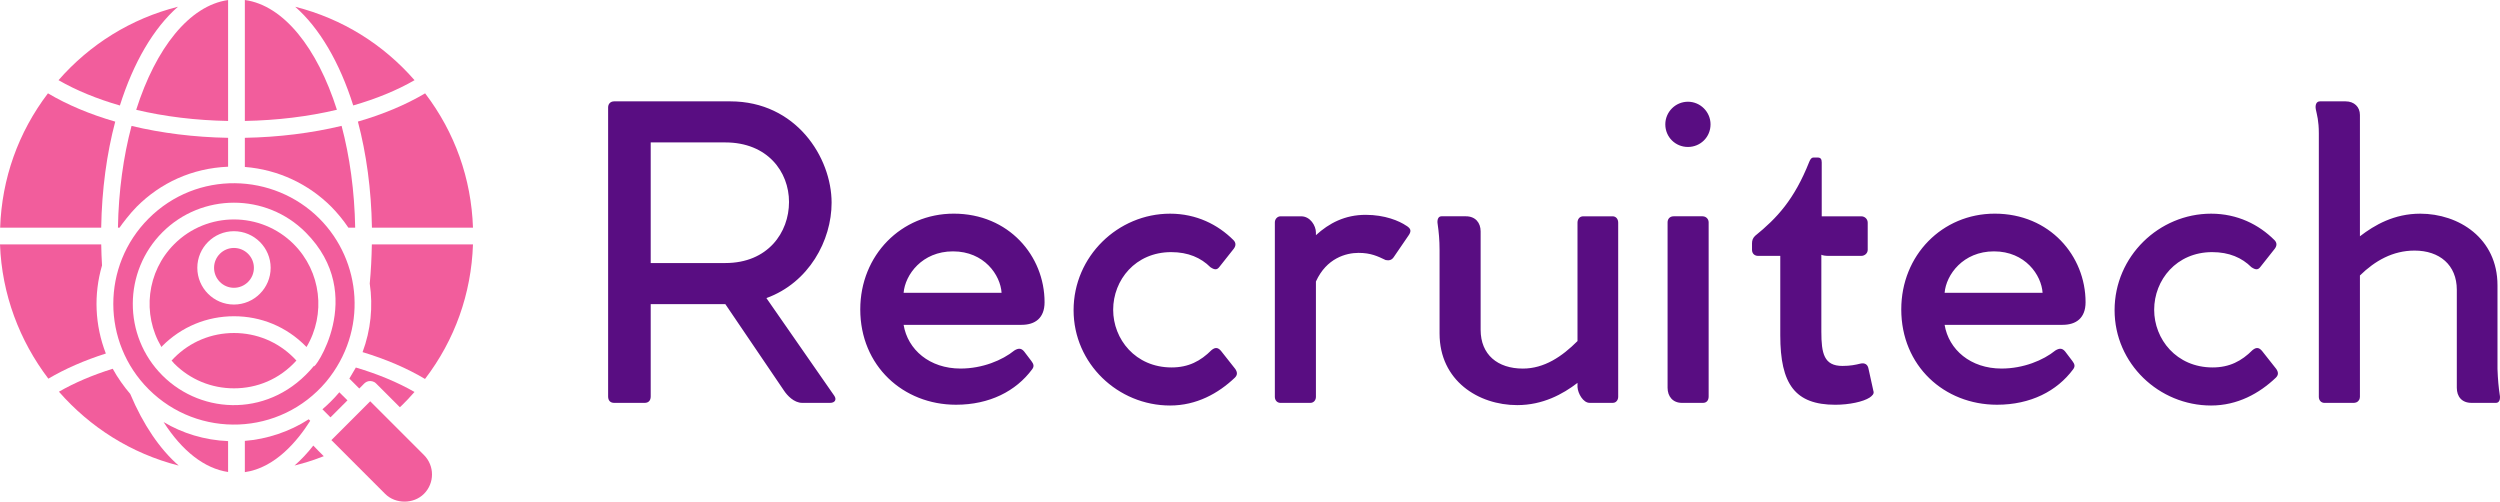
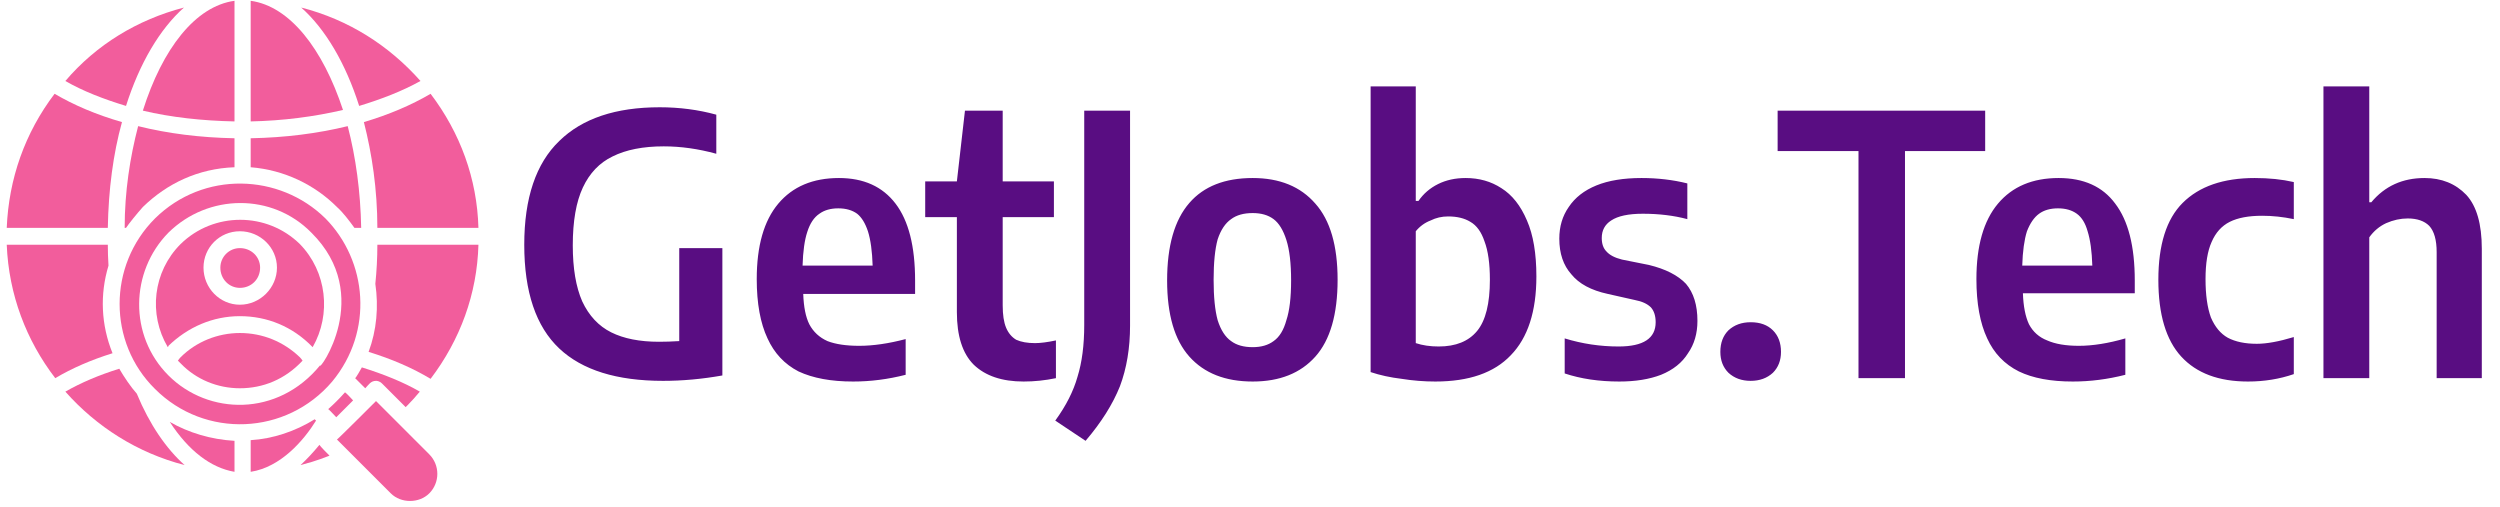
- <svg xmlns="http://www.w3.org/2000/svg" width="429" height="86.08" viewBox="0 0 370 74.242" class="looka-1j8o68f">
-   <defs id="SvgjsDefs1824" />
-   <g id="SvgjsG1825" featurekey="odWo6G-0" transform="matrix(1.160025,0,0,1.160025,-4.440863,-2.320051)" fill="#f25d9c">
-     <g>
-       <path d="M18.874,31.045h0.205c0.315-0.471,1.351-1.832,2.2-2.681   c3.028-3.028,7.025-4.9,11.65-5.095v-3.686   c-4.318-0.075-8.492-0.598-12.32-1.519   C19.574,21.968,18.956,26.372,18.874,31.045z">
-       </path>
-       <path d="M32.929,17.432V2.005c-4.934,0.702-9.221,6.12-11.725,14.004   C24.837,16.875,28.811,17.358,32.929,17.432z">
-       </path>
-       <path d="M18.529,17.518c-3.2-0.923-6.103-2.14-8.584-3.611   c-3.792,4.988-5.884,10.87-6.099,17.139h12.892   C16.819,26.162,17.452,21.585,18.529,17.518z">
-       </path>
-       <path d="M46.08,28.364c0.736,0.736,1.56,1.731,2.194,2.681h0.869   c-0.082-4.676-0.699-9.083-1.734-12.987c-3.831,0.921-8.014,1.445-12.343,1.524   v3.718C39.339,23.632,43.217,25.501,46.08,28.364z">
-       </path>
-       <path d="M20.441,52.257c-0.75-0.865-1.653-2.13-2.232-3.21   c-2.567,0.802-4.867,1.784-6.864,2.928c3.956,4.518,9.186,7.875,15.281,9.428   C24.233,59.315,22.111,56.214,20.441,52.257z">
-       </path>
-       <path d="M26.53,2.859c-5.98,1.517-11.224,4.779-15.236,9.369   c2.27,1.312,4.923,2.392,7.829,3.232C20.852,9.977,23.424,5.584,26.53,2.859z">
-       </path>
-       <path d="M48.4,50.301l1.266,1.266c0.492-0.425,0.723-0.951,1.389-0.954   c0.114,0.023,0.438-0.006,0.758,0.313l3.033,3.032   c0.098-0.093,0.197-0.184,0.293-0.278c0.43-0.421,0.96-0.97,1.572-1.671   c-2.147-1.238-4.706-2.294-7.483-3.119   C49.15,49.038,48.442,50.235,48.4,50.301z">
-       </path>
-       <path d="M64.172,33.183H51.268c-0.029,1.651-0.107,3.323-0.267,4.998   c0.434,2.929,0.132,5.941-0.914,8.744c2.992,0.905,5.661,2.053,7.965,3.424   C61.859,45.367,63.957,39.477,64.172,33.183z">
-       </path>
-       <path d="M51.28,31.045h12.892c-0.215-6.272-2.31-12.155-6.107-17.136   c-2.476,1.467-5.377,2.681-8.576,3.604   C50.566,21.581,51.199,26.16,51.28,31.045z">
-       </path>
-       <path d="M48.894,15.453c2.906-0.838,5.557-1.915,7.822-3.223   c-3.981-4.563-9.202-7.84-15.227-9.368C44.594,5.585,47.164,9.976,48.894,15.453   z">
-       </path>
-       <path d="M35.066,2v15.431c4.127-0.078,8.108-0.562,11.745-1.428   C44.301,8.107,40.007,2.683,35.066,2z">
-       </path>
-       <path d="M16.843,35.864c-0.055-0.906-0.085-1.799-0.101-2.681H3.828   c0.23,6.371,2.498,12.302,6.168,17.129c2.137-1.259,4.594-2.334,7.335-3.208   C15.933,43.491,15.763,39.587,16.843,35.864z">
-       </path>
-       <path d="M43.213,55.494c-2.447,1.592-5.363,2.541-8.147,2.755v3.99   c3.884-0.551,6.744-4.021,8.34-6.552C43.339,55.62,43.275,55.555,43.213,55.494   z">
-       </path>
-       <path d="M51.06,53.197c-0.107,0.107-5.059,5.063-4.952,4.956l6.855,6.855   c1.322,1.322,3.629,1.323,4.954,0c1.369-1.369,1.369-3.584,0-4.953L51.06,53.197z">
-       </path>
-       <path d="M47.12,52.049c-0.671,0.804-1.513,1.624-2.158,2.167   c0.051,0.051,0.771,0.772,1.028,1.03l2.166-2.166   C47.83,52.756,47.454,52.381,47.12,52.049z">
-       </path>
-       <path d="M45.445,50.695c5.366-6.483,4.525-15.417-0.873-20.815   c-5.842-5.841-15.612-6.168-21.781,0c-6.03,6.03-5.99,15.791,0,21.781   C29.134,58.004,39.586,57.634,45.445,50.695z M24.55,49.906   c-5.092-5.099-4.989-13.282,0-18.271c5.024-5.023,13.215-5.042,18.259,0   c8.079,8.08,0.824,17.968,1.087,17.031   C38.46,55.297,29.641,54.999,24.55,49.906z">
-       </path>
-       <path d="M43.8,58.849c-0.761,0.973-1.563,1.819-2.395,2.548   c2.32-0.585,3.202-1.021,3.73-1.194C44.796,59.86,44.023,59.106,43.8,58.849   z">
-       </path>
-       <path d="M42.934,46.272c2.488-4.177,1.879-9.609-1.637-13.126   c-4.192-4.19-11.031-4.205-15.236,0c-3.518,3.518-4.125,8.953-1.637,13.126   c0.045-0.046,0.081-0.099,0.127-0.144c2.431-2.437,5.673-3.78,9.129-3.78   C37.083,42.348,40.373,43.638,42.934,46.272z M29.001,36.169   c0-2.576,2.096-4.671,4.672-4.671c2.584,0,4.685,2.096,4.685,4.671   c0,2.584-2.102,4.686-4.685,4.686C31.096,40.855,29.001,38.753,29.001,36.169z">
-       </path>
-       <path d="M33.673,33.635c-1.397,0-2.535,1.137-2.535,2.534   c0,1.406,1.137,2.549,2.535,2.549c1.405,0,2.548-1.143,2.548-2.549   C36.221,34.771,35.078,33.635,33.673,33.635z">
-       </path>
-       <path d="M24.698,55.847c2.366,3.705,5.23,5.929,8.23,6.373v-3.941   C29.938,58.158,27.098,57.281,24.698,55.847z">
-       </path>
-       <path d="M33.68,44.486c-2.884,0-5.589,1.121-7.617,3.154   c-0.119,0.118-0.233,0.239-0.345,0.362c0.117,0.13,0.22,0.268,0.345,0.393   c2.03,2.031,4.735,3.15,7.616,3.15c2.908,0,5.78-1.128,7.965-3.543   c-0.111-0.123-0.226-0.243-0.344-0.361   C39.268,45.606,36.563,44.486,33.68,44.486z">
-       </path>
+ <svg xmlns="http://www.w3.org/2000/svg" version="1.2" viewBox="0 0 371 75" width="429" height="87">
+   <style>
+ 		.s0 { fill: #f25d9c } 
+ 		.s1 { fill: #590d82 } 
+ 	</style>
+   <g id="SvgjsG1825">
+     <g id="Layer">
+       <path id="Layer" class="s0" d="m18.5 33.7h0.2c0.4-0.6 1.6-2.1 2.5-3.1 3.6-3.5 8.2-5.7 13.6-5.9v-4.3c-5.1-0.1-9.9-0.7-14.3-1.8-1.2 4.6-2 9.7-2 15.1z" />
+       <path id="Layer" class="s0" d="m34.8 17.9v-17.9c-5.8 0.8-10.7 7.1-13.6 16.3 4.2 1 8.8 1.5 13.6 1.6z" />
+       <path id="Layer" class="s0" d="m18.1 18c-3.8-1.1-7.1-2.5-10-4.2-4.4 5.8-6.8 12.6-7.1 19.9h15c0.1-5.7 0.8-11 2.1-15.7z" />
+       <path id="Layer" class="s0" d="m50 30.6c0.9 0.8 1.8 2 2.6 3.1h1c-0.1-5.4-0.8-10.5-2-15.1-4.5 1.1-9.3 1.7-14.4 1.8v4.3c5 0.4 9.5 2.6 12.8 5.9z" />
+       <path id="Layer" class="s0" d="m20.3 58.3c-0.9-1-1.9-2.5-2.6-3.7q-4.5 1.4-8 3.4c4.6 5.2 10.7 9.1 17.7 10.9-2.7-2.4-5.2-6-7.1-10.6z" />
+       <path id="Layer" class="s0" d="m27.3 1c-6.9 1.8-13 5.5-17.6 10.9 2.6 1.5 5.7 2.7 9 3.7 2-6.3 5-11.4 8.6-14.6z" />
+       <path id="Layer" class="s0" d="m52.7 56l1.5 1.5c0.5-0.5 0.8-1.1 1.6-1.1 0.1 0 0.5 0 0.9 0.4l3.5 3.5q0.2-0.2 0.3-0.3 0.8-0.8 1.8-2c-2.4-1.4-5.4-2.6-8.6-3.6-0.1 0.2-0.9 1.6-1 1.6z" />
+       <path id="Layer" class="s0" d="m71 36.2h-15q0 2.9-0.3 5.8c0.5 3.4 0.2 6.9-1 10.1q5.2 1.6 9.2 4c4.4-5.8 6.9-12.6 7.1-19.9z" />
+       <path id="Layer" class="s0" d="m56 33.7h15c-0.2-7.3-2.7-14.1-7.1-19.9-2.9 1.7-6.2 3.1-9.9 4.2 1.2 4.7 2 10 2 15.7z" />
+       <path id="Layer" class="s0" d="m53.3 15.6c3.3-1 6.4-2.2 9.1-3.7-4.7-5.3-10.7-9.1-17.7-10.9 3.6 3.2 6.6 8.3 8.6 14.6z" />
+       <path id="Layer" class="s0" d="m37.2 0v17.9c4.8-0.1 9.4-0.7 13.7-1.7-3-9.1-7.9-15.4-13.7-16.2z" />
+       <path id="Layer" class="s0" d="m16.1 39.3q-0.1-1.6-0.1-3.1h-15c0.3 7.4 2.9 14.2 7.2 19.8q3.7-2.2 8.5-3.7c-1.7-4.2-1.9-8.7-0.6-13z" />
+       <path id="Layer" class="s0" d="m46.7 62.1c-2.9 1.8-6.2 2.9-9.5 3.1v4.7c4.5-0.7 7.9-4.7 9.7-7.6q-0.1-0.1-0.2-0.2z" />
+       <path id="Layer" class="s0" d="m55.8 59.4c-0.1 0.1-5.9 5.9-5.8 5.7l8 8c1.5 1.5 4.2 1.5 5.7 0 1.6-1.6 1.6-4.2 0-5.8z" />
+       <path id="Layer" class="s0" d="m51.2 58.1c-0.8 0.9-1.7 1.8-2.5 2.5 0.1 0 0.9 0.9 1.2 1.2l2.5-2.5c-0.4-0.4-0.8-0.9-1.2-1.2z" />
+       <path id="Layer" class="s0" d="m49.3 56.5c6.2-7.5 5.2-17.9-1-24.2-6.8-6.7-18.1-7.1-25.3 0-7 7-7 18.4 0 25.3 7.4 7.4 19.5 6.9 26.3-1.1zm-24.3-0.9c-5.9-5.9-5.7-15.4 0-21.2 5.9-5.8 15.4-5.9 21.2 0 9.4 9.3 1 20.8 1.3 19.7-6.3 7.7-16.6 7.4-22.5 1.5z" />
+       <path id="Layer" class="s0" d="m47.4 65.9q-1.4 1.7-2.8 3c2.7-0.7 3.7-1.2 4.3-1.4-0.4-0.4-1.3-1.3-1.5-1.6z" />
+       <path id="Layer" class="s0" d="m46.4 51.4c2.8-4.9 2.1-11.2-1.9-15.3-4.9-4.8-12.8-4.8-17.7 0-4.1 4.1-4.8 10.4-1.9 15.3q0.1-0.1 0.1-0.2c2.9-2.8 6.6-4.4 10.6-4.4 4 0 7.8 1.5 10.8 4.6zm-16.2-11.8c0-3 2.4-5.4 5.4-5.4 3 0 5.5 2.4 5.5 5.4 0 3-2.5 5.5-5.5 5.5-3 0-5.4-2.5-5.4-5.5z" />
+       <path id="Layer" class="s0" d="m35.6 36.7c-1.6 0-2.9 1.3-2.9 2.9 0 1.7 1.3 3 2.9 3 1.7 0 3-1.3 3-3 0-1.6-1.3-2.9-3-2.9z" />
+       <path id="Layer" class="s0" d="m25.2 62.5c2.8 4.3 6.1 6.8 9.6 7.4v-4.6c-3.5-0.2-6.8-1.2-9.6-2.8z" />
+       <path id="Layer" class="s0" d="m35.6 49.3c-3.3 0-6.5 1.3-8.8 3.6q-0.2 0.2-0.4 0.5 0.2 0.2 0.4 0.4c2.3 2.4 5.5 3.7 8.8 3.7 3.4 0 6.7-1.3 9.3-4.1q-0.2-0.3-0.4-0.5c-2.4-2.3-5.5-3.6-8.9-3.6z" />
    </g>
  </g>
-   <g id="SvgjsG1826" featurekey="VGK2BT-0" transform="matrix(3.291095,0,0,3.291095,86.65408,-6.197315)" fill="#590d82">
-     <path d="M11.186 19.678 c0.119 0.169 0.034 0.322 -0.186 0.322 l-1.254 0 c-0.373 0 -0.678 -0.339 -0.814 -0.542 l-2.644 -3.898 l-3.356 0 l0 4.152 c0 0.186 -0.102 0.288 -0.271 0.288 l-1.373 0 c-0.169 0 -0.271 -0.102 -0.271 -0.288 l0 -13 c0 -0.153 0.102 -0.271 0.271 -0.271 l5.22 0 c2.966 0 4.559 2.525 4.559 4.559 c0 1.695 -1.017 3.593 -2.932 4.288 z M2.932 8.288 l0 5.424 l3.356 0 c1.915 0 2.864 -1.373 2.864 -2.746 c0 -1.356 -0.966 -2.678 -2.864 -2.678 l-3.356 0 z M19.61 16.491 c0.61 0 1.034 -0.305 1.034 -1.017 c0 -2.085 -1.61 -3.983 -4.085 -3.983 c-2.356 0 -4.203 1.864 -4.203 4.305 c0 2.542 1.932 4.288 4.305 4.288 c1.508 0 2.695 -0.61 3.424 -1.593 c0.102 -0.136 0.068 -0.237 -0.034 -0.373 l-0.322 -0.424 c-0.136 -0.169 -0.271 -0.153 -0.441 -0.051 c-0.542 0.441 -1.44 0.814 -2.424 0.814 c-1.39 0 -2.373 -0.847 -2.559 -1.966 l5.305 0 z M14.305 15.051 c0.068 -0.814 0.831 -1.864 2.22 -1.864 c1.407 0 2.136 1.068 2.186 1.864 l-4.407 0 z M29.22 18.475 c0.102 0.153 0.101 0.271 -0.017 0.39 c-0.746 0.712 -1.729 1.254 -2.915 1.254 c-2.339 0 -4.339 -1.881 -4.339 -4.288 c0 -2.424 2 -4.339 4.339 -4.339 c1.186 0 2.152 0.492 2.848 1.186 c0.119 0.119 0.119 0.254 0.017 0.39 l-0.644 0.814 c-0.102 0.136 -0.203 0.153 -0.407 0.017 c-0.424 -0.424 -1 -0.678 -1.763 -0.678 c-1.61 0 -2.61 1.254 -2.61 2.593 c0 1.322 1 2.593 2.627 2.593 c0.763 0 1.305 -0.288 1.797 -0.78 c0.186 -0.153 0.305 -0.102 0.424 0.034 z M36.915 12.034 c0.186 0.119 0.237 0.22 0.118 0.407 l-0.695 1.017 c-0.085 0.119 -0.203 0.153 -0.356 0.119 c-0.356 -0.169 -0.661 -0.322 -1.22 -0.322 s-1.441 0.237 -1.915 1.288 l0 5.187 c0 0.152 -0.102 0.271 -0.254 0.271 l-1.339 0 c-0.153 0 -0.254 -0.119 -0.254 -0.271 l0 -7.848 c0 -0.152 0.119 -0.271 0.254 -0.271 l0.932 0 c0.407 0 0.661 0.424 0.661 0.729 l0 0.119 c0.593 -0.542 1.305 -0.915 2.237 -0.915 c0.864 0 1.508 0.271 1.831 0.492 z M46.186 11.61 c0.153 0 0.254 0.119 0.254 0.288 l0 7.83 c0 0.152 -0.102 0.271 -0.237 0.271 l-1.051 0 c-0.288 0 -0.525 -0.424 -0.542 -0.712 l0 -0.186 c-0.661 0.508 -1.559 1 -2.712 1 c-1.746 0 -3.491 -1.101 -3.491 -3.22 l0 -3.746 c0 -0.458 -0.034 -0.814 -0.085 -1.169 c-0.034 -0.186 0.017 -0.356 0.169 -0.356 l1.102 0 c0.424 0 0.661 0.288 0.661 0.678 l0 4.424 c0 1.119 0.763 1.746 1.898 1.746 c0.966 0 1.763 -0.542 2.458 -1.237 l0 -5.322 c0 -0.169 0.102 -0.288 0.254 -0.288 l1.322 0 z M49.576 8.492 c-0.559 0 -1.017 -0.441 -1.017 -1.017 c0 -0.559 0.458 -1.017 1.017 -1.017 c0.559 0 1.017 0.458 1.017 1.017 c0 0.576 -0.458 1.017 -1.017 1.017 z M50.237 11.61 l-1.305 0 c-0.169 0 -0.271 0.119 -0.271 0.271 l0 7.441 c0 0.39 0.237 0.678 0.644 0.678 l0.949 0 c0.153 0 0.254 -0.102 0.254 -0.288 l0 -7.83 c0 -0.152 -0.119 -0.271 -0.271 -0.271 z M57.915 19.458 c0.051 0.136 -0.051 0.22 -0.169 0.305 c-0.288 0.186 -0.915 0.322 -1.542 0.322 c-1.814 0 -2.475 -0.932 -2.475 -3.119 l0 -3.576 l-1 0 c-0.153 0 -0.271 -0.102 -0.271 -0.271 l0 -0.288 c0 -0.136 0.034 -0.237 0.136 -0.339 c0.983 -0.797 1.763 -1.627 2.441 -3.339 c0.051 -0.119 0.102 -0.186 0.186 -0.186 l0.186 0 c0.136 0 0.186 0.068 0.186 0.22 l0 2.424 l1.78 0 c0.153 0 0.288 0.119 0.288 0.288 l0 1.22 c0 0.153 -0.136 0.271 -0.288 0.271 l-1.475 0 c-0.136 0 -0.254 -0.017 -0.322 -0.051 l0 3.458 c0 0.983 0.119 1.542 0.949 1.542 c0.356 0 0.593 -0.051 0.797 -0.102 s0.339 0.034 0.373 0.221 z M66.424 16.491 c0.61 0 1.034 -0.305 1.034 -1.017 c0 -2.085 -1.61 -3.983 -4.085 -3.983 c-2.356 0 -4.203 1.864 -4.203 4.305 c0 2.542 1.932 4.288 4.305 4.288 c1.508 0 2.695 -0.61 3.424 -1.593 c0.102 -0.136 0.068 -0.237 -0.034 -0.373 l-0.322 -0.424 c-0.136 -0.169 -0.271 -0.153 -0.441 -0.051 c-0.542 0.441 -1.44 0.814 -2.424 0.814 c-1.39 0 -2.373 -0.847 -2.559 -1.966 l5.305 0 z M61.119 15.051 c0.068 -0.814 0.831 -1.864 2.22 -1.864 c1.407 0 2.136 1.068 2.186 1.864 l-4.407 0 z M76.034 18.475 c0.102 0.153 0.101 0.271 -0.017 0.39 c-0.746 0.712 -1.729 1.254 -2.915 1.254 c-2.339 0 -4.339 -1.881 -4.339 -4.288 c0 -2.424 2 -4.339 4.339 -4.339 c1.186 0 2.152 0.492 2.848 1.186 c0.119 0.119 0.119 0.254 0.017 0.39 l-0.644 0.814 c-0.102 0.136 -0.203 0.153 -0.407 0.017 c-0.424 -0.424 -1 -0.678 -1.763 -0.678 c-1.61 0 -2.61 1.254 -2.61 2.593 c0 1.322 1 2.593 2.627 2.593 c0.763 0 1.305 -0.288 1.797 -0.78 c0.186 -0.153 0.305 -0.102 0.424 0.034 z M86.085 19.644 c0.034 0.186 -0.017 0.356 -0.169 0.356 l-1.102 0 c-0.441 0 -0.661 -0.288 -0.661 -0.678 l0 -4.407 c0 -1.119 -0.78 -1.763 -1.899 -1.763 c-0.983 0 -1.78 0.458 -2.458 1.119 l0 5.458 c0 0.051 -0.017 0.102 -0.034 0.136 c-0.034 0.051 -0.068 0.085 -0.102 0.102 c-0.051 0.017 -0.085 0.034 -0.136 0.034 l-1.322 0 c-0.153 0 -0.254 -0.119 -0.254 -0.271 l0 -7.848 l0 -0.051 l0 -3.949 c0 -0.576 -0.085 -0.831 -0.136 -1.085 c-0.034 -0.187 0.017 -0.356 0.187 -0.356 l1.153 0 c0.39 0 0.644 0.254 0.644 0.61 l0 5.458 c0.661 -0.509 1.542 -1.017 2.712 -1.017 c1.729 0 3.474 1.102 3.474 3.22 l0 3.763 c0.017 0.475 0.051 0.831 0.102 1.169 z">
-     </path>
+   <g id="SvgjsG1826">
+     <path id="GetJobs.Tech" class="s1" aria-label="GetJobs.Tech" d="m100.8 36.7h6.4v18.9q-4.5 0.8-8.8 0.8-10.3 0-15.4-4.8-5.2-4.9-5.2-15.4 0-10.4 5.2-15.4 5.1-5 14.9-5 4.4 0 8.4 1.1v5.8q-4-1.1-7.8-1.1-4.6 0-7.6 1.5-2.9 1.4-4.4 4.6-1.5 3.2-1.5 8.6 0 5.1 1.4 8.3 1.5 3.2 4.3 4.6 2.8 1.4 7.1 1.4 1.4 0 3-0.1zm35 4.8v2h-16.6q0.1 2.9 0.9 4.5 0.9 1.7 2.7 2.5 1.8 0.7 4.7 0.7 3.1 0 6.9-1v5.3q-3.9 1-7.8 1-4.9 0-8.1-1.5-3.1-1.6-4.6-4.9-1.6-3.4-1.6-8.8 0-7.4 3.2-11.2 3.2-3.8 9-3.8 5.5 0 8.4 3.8 2.9 3.8 2.9 11.4zm-11.4-10.7q-1.7 0-2.8 0.8-1.2 0.8-1.8 2.7-0.6 1.8-0.7 5h10.4q-0.1-3.2-0.7-5.1-0.6-1.8-1.6-2.6-1.1-0.8-2.8-0.8zm29.2 20q1.2 0 3.1-0.4v5.6q-2.4 0.5-4.8 0.5-4.8 0-7.4-2.5-2.5-2.5-2.5-7.8v-14.1h-4.7v-5.3h4.7l1.2-10.5h5.6v10.5h7.6v5.3h-7.6v13.1q0 2.1 0.5 3.3 0.5 1.2 1.5 1.8 1.1 0.5 2.8 0.5zm7.5 14.5l-4.5-3q2.4-3.3 3.3-6.5 1-3.2 1-7.7v-31.8h6.8v31.9q0 5-1.5 9-1.6 4-5.1 8.1zm24.8-8.8q-6.1 0-9.4-3.7-3.3-3.7-3.3-11.3 0-7.7 3.3-11.5 3.2-3.7 9.4-3.7 6 0 9.3 3.8 3.3 3.7 3.3 11.3 0 7.7-3.3 11.4-3.3 3.7-9.3 3.7zm0-5.1q1.9 0 3.1-0.9 1.3-0.9 1.9-3.1 0.7-2.1 0.7-5.9 0-3.8-0.7-6-0.7-2.2-1.9-3.1-1.2-0.9-3.1-0.9-2 0-3.2 0.9-1.3 0.9-2 3-0.6 2.2-0.6 6 0 3.8 0.6 6 0.7 2.2 2 3.1 1.2 0.9 3.2 0.9zm27.1 5.1q-2.5 0-5-0.4-2.5-0.3-4.6-1v-42.4h6.7v17h0.4q1.1-1.6 2.9-2.5 1.8-0.9 4.1-0.9 3 0 5.3 1.5 2.4 1.5 3.8 4.8 1.4 3.2 1.4 8.3 0 7.8-3.8 11.7-3.7 3.9-11.2 3.9zm0.5-5.2q3.8 0 5.7-2.3 1.9-2.3 1.9-7.6 0-3.6-0.8-5.7-0.7-2.1-2.1-2.9-1.3-0.8-3.3-0.8-1.4 0-2.6 0.6-1.3 0.5-2.2 1.6v16.6q1.5 0.5 3.4 0.5zm26.8 5.2q-4.5 0-8.1-1.2v-5.2q3.9 1.2 8 1.2 5.5 0 5.5-3.6 0-1.4-0.7-2.2-0.8-0.8-2.4-1.1l-4-0.9q-3.7-0.8-5.4-2.9-1.8-2-1.8-5.3 0-2.7 1.4-4.7 1.4-2.1 4.1-3.2 2.7-1.1 6.7-1.1 3.6 0 6.8 0.8v5.3q-3-0.8-6.6-0.8-3.2 0-4.7 1-1.4 0.9-1.4 2.6 0 1.3 0.7 2 0.7 0.8 2.3 1.2l4 0.8q3.7 0.9 5.5 2.8 1.7 2 1.7 5.5 0 2.8-1.4 4.8-1.3 2.1-4 3.2-2.6 1-6.2 1zm19.5-0.1q-2 0-3.3-1.2-1.2-1.2-1.2-3.1 0-2 1.2-3.2 1.3-1.2 3.3-1.2 2.1 0 3.3 1.2 1.2 1.2 1.2 3.2 0 1.9-1.2 3.1-1.3 1.2-3.3 1.2zm22.9-0.4h-6.9v-33.7h-12v-6h30.8v6h-11.9zm34.1-14.5v1.9h-16.6q0.1 2.9 0.9 4.6 0.9 1.7 2.7 2.4 1.8 0.8 4.7 0.8 3.1 0 6.9-1.1v5.4q-3.9 1-7.8 1-4.9 0-8-1.5-3.2-1.6-4.7-4.9-1.6-3.4-1.6-8.8 0-7.4 3.2-11.2 3.2-3.8 9-3.8 5.6 0 8.4 3.8 2.9 3.8 2.9 11.4zm-11.4-10.7q-1.7 0-2.8 0.8-1.1 0.8-1.8 2.6-0.6 1.9-0.7 5.1h10.4q-0.1-3.2-0.7-5.1-0.5-1.8-1.6-2.6-1.1-0.8-2.8-0.8zm28.2 25.7q-6.5 0-9.9-3.7-3.4-3.7-3.4-11.4 0-7.8 3.6-11.4 3.7-3.7 10.7-3.7 3.2 0 5.8 0.6v5.5q-2.4-0.5-4.7-0.5-3 0-4.8 0.9-1.8 0.9-2.7 3-0.9 2-0.9 5.5 0 3.5 0.8 5.7 0.9 2.1 2.5 3 1.7 0.9 4.3 0.9 2.2 0 5.5-1v5.5q-3.2 1.1-6.8 1.1zm11.2-0.5v-43.3h6.8v17.2h0.3q3-3.6 7.9-3.6 3.8 0 6.2 2.5 2.3 2.5 2.3 8v19.2h-6.7v-18.7q0-2.7-1.1-3.9-1.1-1.1-3.2-1.1-1.6 0-3.2 0.7-1.5 0.7-2.5 2.1v20.9z" />
  </g>
</svg>
